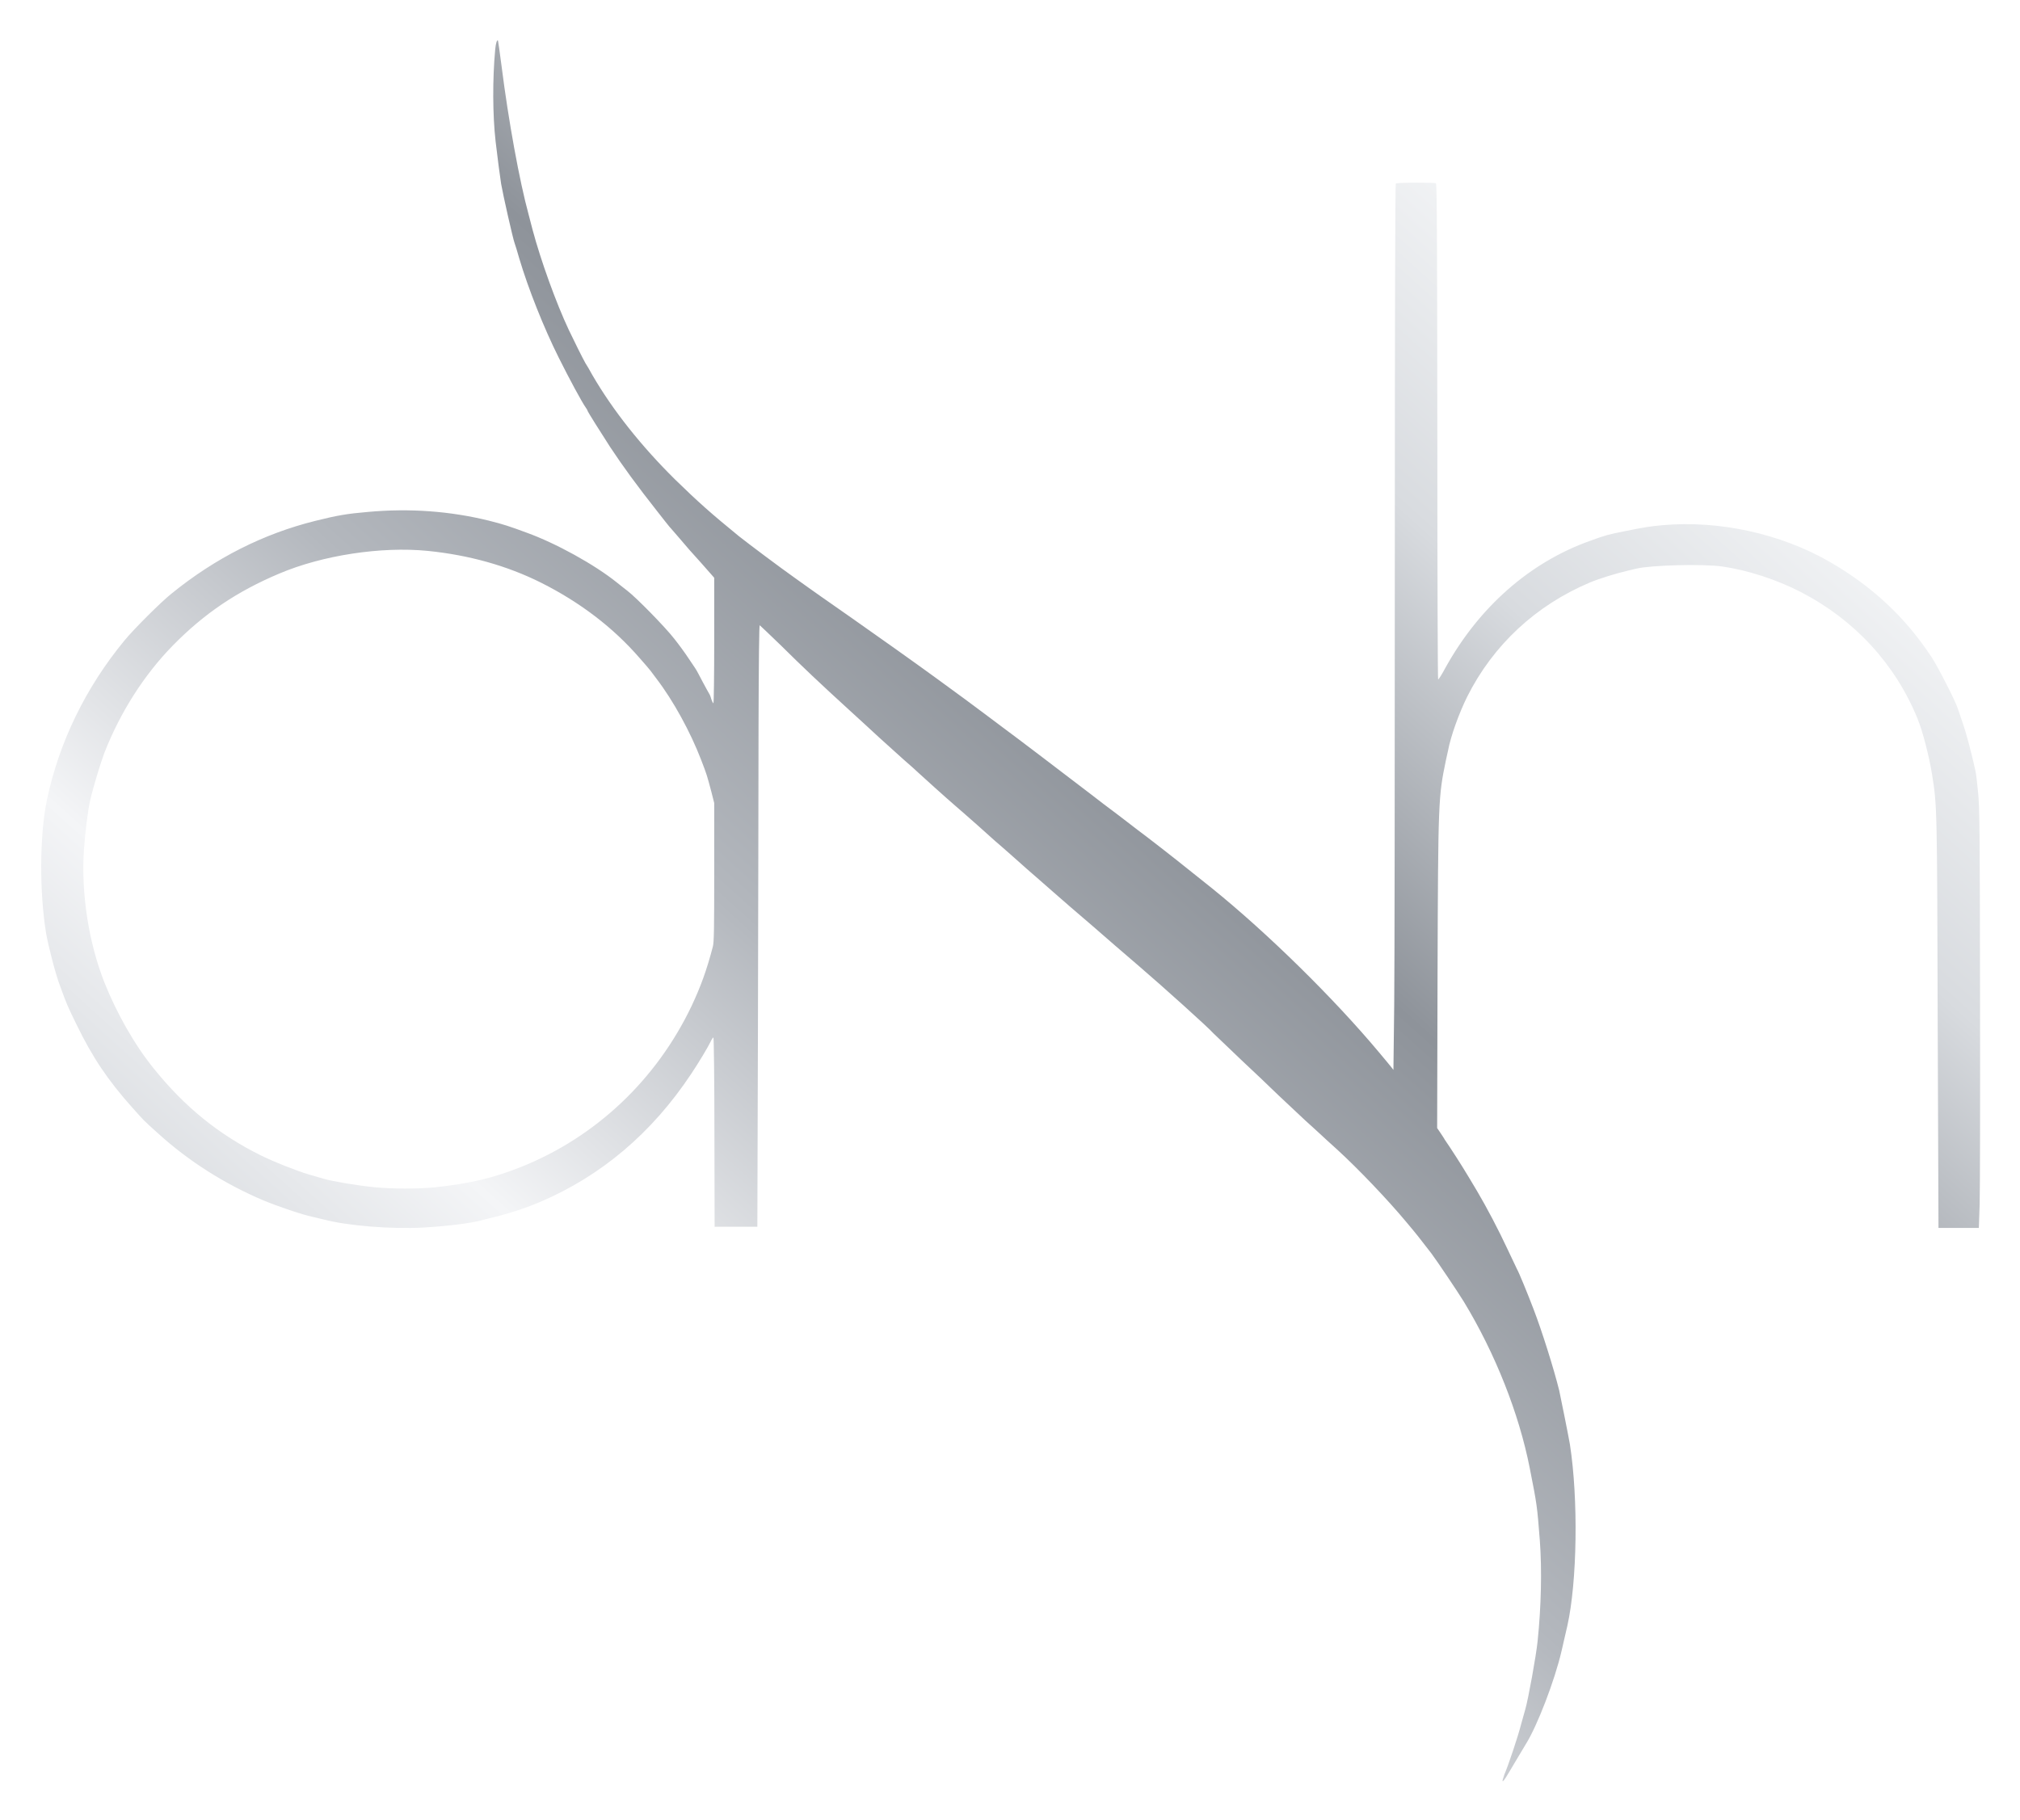
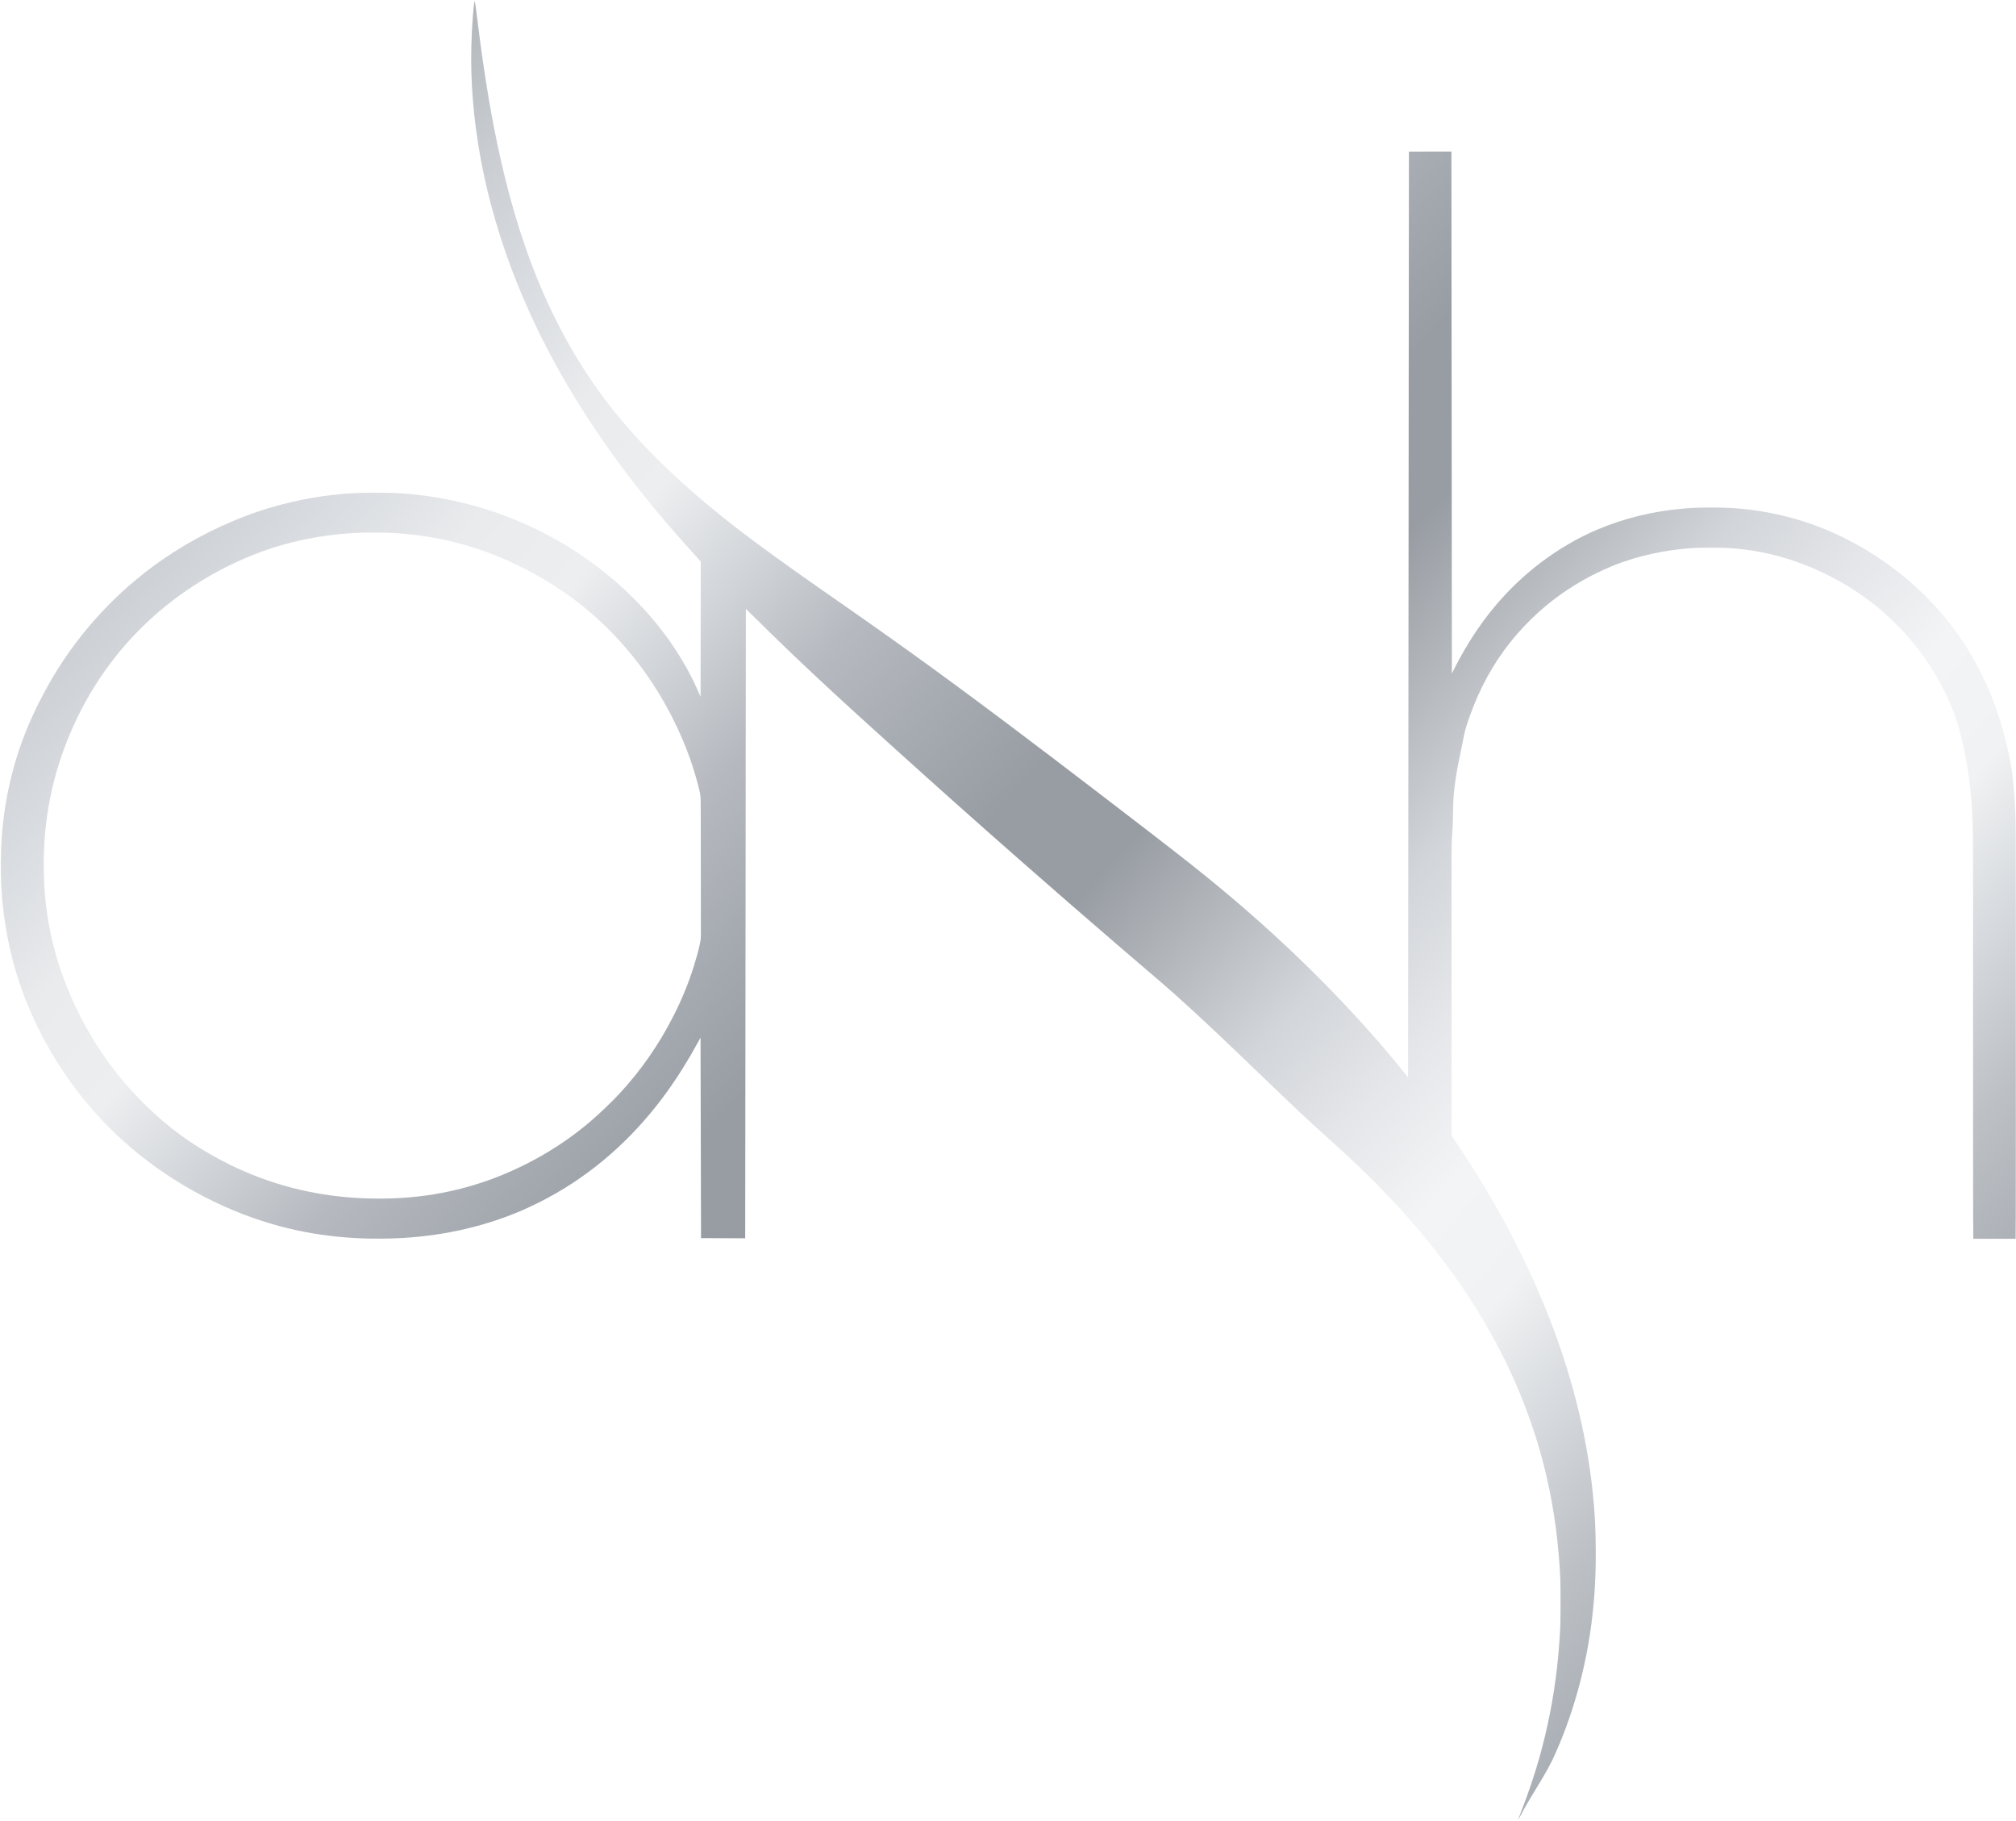
- <svg xmlns="http://www.w3.org/2000/svg" viewBox="0 0 1021 920" role="img" aria-label="Ansh Arte">
+ <svg xmlns="http://www.w3.org/2000/svg" viewBox="16 17 1651 1491" role="img" aria-label="Ansh Arte">
  <defs>
-     <linearGradient id="am-sd" x1="0" y1="1" x2="1" y2="0">
-       <stop offset="0.000" stop-color="#7D8289" />
-       <stop offset="0.143" stop-color="#C9CDD2" />
-       <stop offset="0.286" stop-color="#F4F5F7" />
-       <stop offset="0.429" stop-color="#B4B8BE" />
-       <stop offset="0.571" stop-color="#8E939A" />
-       <stop offset="0.714" stop-color="#D8DBDF" />
-       <stop offset="0.857" stop-color="#FBFCFD" />
-       <stop offset="1.000" stop-color="#868B92" />
+     <linearGradient id="dmm" gradientUnits="userSpaceOnUse" x1="17.7" y1="16.6" x2="1665.2" y2="1509.4">
+       <stop offset="0.0" stop-color="#7D8289" />
+       <stop offset="0.043" stop-color="#7F848B" />
+       <stop offset="0.086" stop-color="#989DA3" />
+       <stop offset="0.129" stop-color="#B1B6BB" />
+       <stop offset="0.172" stop-color="#CACED3" />
+       <stop offset="0.215" stop-color="#D9DCE0" />
+       <stop offset="0.258" stop-color="#E9EBED" />
+       <stop offset="0.301" stop-color="#ECEEF0" />
+       <stop offset="0.344" stop-color="#D1D4D8" />
+       <stop offset="0.387" stop-color="#B6BAC0" />
+       <stop offset="0.43" stop-color="#A6ABB1" />
+       <stop offset="0.473" stop-color="#989CA3" />
+       <stop offset="0.516" stop-color="#989DA3" />
+       <stop offset="0.559" stop-color="#B5B9BE" />
+       <stop offset="0.602" stop-color="#D2D5D9" />
+       <stop offset="0.645" stop-color="#E4E6E9" />
+       <stop offset="0.688" stop-color="#F2F4F6" />
+       <stop offset="0.73" stop-color="#F0F2F3" />
+       <stop offset="0.773" stop-color="#D6D9DD" />
+       <stop offset="0.816" stop-color="#BDC1C6" />
+       <stop offset="0.859" stop-color="#ABB0B6" />
+       <stop offset="0.902" stop-color="#9CA0A7" />
+       <stop offset="0.945" stop-color="#8C9197" />
+       <stop offset="1.0" stop-color="#868B92" />
+     </linearGradient>
+     <linearGradient id="dma" gradientUnits="userSpaceOnUse" x1="537.7" y1="487.8" x2="1509.5" y2="1368.3">
+       <stop offset="0.0" stop-color="#E3E5E8" />
+       <stop offset="0.043" stop-color="#D3D6DA" />
+       <stop offset="0.086" stop-color="#C3C6CB" />
+       <stop offset="0.129" stop-color="#B4B8BE" />
+       <stop offset="0.172" stop-color="#ABAFB5" />
+       <stop offset="0.215" stop-color="#A2A6AD" />
+       <stop offset="0.258" stop-color="#999EA5" />
+       <stop offset="0.301" stop-color="#91959C" />
+       <stop offset="0.344" stop-color="#9A9FA5" />
+       <stop offset="0.387" stop-color="#ABAFB5" />
+       <stop offset="0.43" stop-color="#BCC0C5" />
+       <stop offset="0.473" stop-color="#CDD0D5" />
+       <stop offset="0.516" stop-color="#DBDEE2" />
+       <stop offset="0.559" stop-color="#E4E6E9" />
+       <stop offset="0.602" stop-color="#EDEEF1" />
+       <stop offset="0.645" stop-color="#F5F7F8" />
+       <stop offset="0.688" stop-color="#F6F7F8" />
+       <stop offset="0.73" stop-color="#E7E8EB" />
+       <stop offset="0.773" stop-color="#D7DADE" />
+       <stop offset="0.816" stop-color="#C8CCD0" />
+       <stop offset="0.859" stop-color="#B9BDC3" />
+       <stop offset="0.902" stop-color="#B0B4BA" />
+       <stop offset="0.945" stop-color="#A6ABB1" />
+       <stop offset="0.988" stop-color="#9DA2A8" />
+       <stop offset="1.0" stop-color="#9A9FA6" />
    </linearGradient>
  </defs>
-   <path fill="url(#am-sd)" fill-rule="evenodd" d="M760.4 897.1C762.6 891.9 767.3 877.8 768.9 871.5C769.8 868.3 770.7 865.0 771.0 864.0C772.4 859.2 776.5 836.8 777.2 829.5C779.0 812.0 779.4 793.7 778.3 778.8C776.9 760.9 776.9 761.0 773.2 742.2C767.8 714.7 755.8 684.3 739.9 658.1C736.9 653.2 726.2 637.3 723.5 633.7C717.2 625.5 715.6 623.5 710.8 617.8C701.4 606.5 686.5 590.9 675.9 581.2C672.0 577.7 668.3 574.3 667.8 573.8C667.2 573.2 665.6 571.8 664.2 570.5C661.8 568.4 659.0 565.8 651.8 559.0C649.8 557.2 643.3 551.0 637.3 545.2C631.2 539.5 623.4 532.1 620.0 528.8C616.6 525.5 613.5 522.6 613.2 522.3C611.0 519.7 588.0 499.0 576.0 488.7C565.3 479.5 561.1 475.9 552.3 468.2C548.5 464.9 543.4 460.6 541.0 458.5C538.6 456.4 535.1 453.4 533.2 451.7C531.3 450.0 526.9 446.2 523.5 443.2C520.1 440.2 517.1 437.7 517.0 437.5C516.9 437.4 514.1 434.9 510.8 432.0C507.5 429.1 504.0 426.0 503.0 425.2C502.0 424.3 498.1 420.8 494.3 417.4C490.5 414.0 485.4 409.6 483.0 407.5C479.0 404.1 464.6 391.1 464.0 390.5C463.9 390.3 460.5 387.3 456.5 383.8C452.5 380.2 447.0 375.2 444.2 372.7C441.5 370.2 434.9 364.1 429.5 359.2C414.6 345.6 405.7 337.2 394.6 326.2C389.0 320.8 384.2 316.2 384.0 316.1C383.7 316.0 383.5 334.8 383.4 367.1C383.4 395.2 383.2 463.7 383.1 519.2L382.8 620.2L372.0 620.2L361.2 620.2L361.1 572.4C361.1 546.0 360.8 524.5 360.6 524.5C360.4 524.5 359.8 525.3 359.3 526.4C357.9 529.3 353.2 537.2 349.3 543.0C329.5 572.8 303.9 594.5 272.9 607.7C264.5 611.2 256.8 613.7 247.0 616.0C246.0 616.2 244.3 616.7 243.2 617.0C237.2 618.5 227.1 619.8 214.0 620.6C197.9 621.5 175.5 619.7 163.5 616.5C162.5 616.3 160.1 615.7 158.0 615.2C152.8 614.1 140.4 609.9 133.2 606.9C113.6 598.6 95.4 587.1 79.9 573.0C71.8 565.7 73.1 566.9 66.9 560.0C54.5 546.1 46.8 534.7 38.6 517.8C34.2 508.8 33.7 507.7 30.3 498.3C28.1 492.6 24.4 478.2 23.3 471.8C19.9 451.2 20.0 422.3 23.7 404.5C29.8 375.4 43.2 347.7 63.0 323.7C67.6 318.1 81.4 304.3 86.7 300.1C109.0 282.0 133.3 269.8 159.5 263.3C170.3 260.6 175.4 259.7 186.1 258.8C207.1 256.9 227.5 258.4 247.0 263.2C254.2 265.0 257.6 266.1 266.2 269.3C280.9 274.6 300.5 285.4 311.8 294.5C313.1 295.6 315.5 297.4 317.0 298.6C321.6 302.1 336.1 316.9 340.7 322.8C343.1 325.8 346.3 330.2 347.8 332.5C349.4 334.8 351.0 337.3 351.5 338.0C352.0 338.7 353.6 341.7 355.2 344.8C356.8 347.8 358.3 350.5 358.5 350.8C358.7 351.0 359.2 352.2 359.5 353.4C359.9 354.5 360.3 355.5 360.6 355.5C360.8 355.5 361.0 341.2 361.0 323.8L361.0 292.1L354.4 284.6C350.7 280.6 345.8 275.0 343.5 272.2C341.2 269.5 339.1 267.1 339.0 267.0C338.8 266.9 337.6 265.3 336.2 263.6C334.9 261.9 333.1 259.6 332.2 258.5C322.1 245.7 314.8 235.7 308.4 226.0C303.5 218.4 297.0 208.1 297.0 207.7C297.0 207.5 296.6 206.8 296.1 206.1C294.1 203.3 287.9 191.8 282.4 180.8C274.8 165.6 267.0 145.9 262.5 130.8C261.5 127.2 260.4 123.7 260.1 122.9C259.3 120.9 254.2 98.3 253.3 93.0C252.6 88.5 251.6 80.7 250.5 71.5C249.0 58.2 248.9 40.1 250.3 25.0C250.6 21.8 251.2 20.0 251.7 20.5C251.8 20.7 252.6 26.4 253.5 33.3C257.0 61.1 262.6 91.7 267.2 108.5C267.6 110.0 268.5 113.5 269.2 116.2C273.4 131.9 281.1 153.2 287.5 166.8C289.9 171.9 294.7 181.5 295.9 183.6C296.4 184.3 298.0 187.0 299.4 189.6C309.8 207.5 324.1 225.5 341.3 242.5C353.0 253.9 359.3 259.5 373.5 271.1C378.7 275.2 394.0 286.7 402.2 292.5C404.7 294.3 407.5 296.3 408.5 297.0C410.3 298.3 416.1 302.4 431.0 312.8C441.9 320.4 464.1 336.2 473.4 343.0C487.1 353.0 489.3 354.6 497.7 360.9C502.3 364.4 507.2 368.0 508.5 369.0C512.1 371.6 536.2 389.9 551.2 401.4C554.5 404.0 560.7 408.7 565.0 411.9C569.3 415.2 573.9 418.7 575.3 419.8C576.7 420.9 578.7 422.4 579.8 423.2C589.2 430.4 599.7 438.7 612.5 449.0C640.6 471.7 674.1 504.6 697.0 532.0C699.9 535.4 702.7 538.9 703.3 539.6L704.3 540.9L704.7 507.9C704.9 489.7 705.0 388.9 705.0 283.9C705.0 158.9 705.2 93.0 705.5 92.8C706.4 92.2 725.6 92.2 725.8 92.7C726.3 94.1 726.4 118.0 726.5 226.1C726.5 291.7 726.7 343.5 726.9 343.5C727.2 343.5 728.9 340.8 730.7 337.4C747.7 306.8 773.3 284.3 803.5 273.5C811.7 270.5 813.0 270.2 821.0 268.6C830.9 266.6 833.8 266.1 840.5 265.5C869.0 263.0 899.9 269.8 924.4 283.8C946.3 296.4 962.9 311.9 976.3 332.2C979.7 337.4 988.5 354.7 989.6 358.3C990.1 359.7 991.2 363.1 992.2 366.0C993.8 370.5 996.6 381.1 998.5 389.8C998.8 391.1 999.4 396.0 999.8 400.5C1000.6 407.8 1000.7 420.1 1000.8 503.0C1000.9 554.8 1000.8 602.5 1000.6 609.0L1000.2 620.8L990.0 620.8L979.8 620.8L979.4 517.5C979.1 406.7 979.1 407.6 976.5 391.2C975.0 382.1 971.8 369.6 969.2 363.3C957.9 335.6 937.3 313.3 910.2 299.3C898.0 293.0 883.2 288.2 870.5 286.4C860.7 285.0 834.4 285.7 827.0 287.5C826.0 287.7 824.1 288.2 822.8 288.5C816.4 290.0 808.1 292.6 803.6 294.5C776.3 306.0 754.7 326.1 741.6 352.2C737.5 360.5 733.3 372.0 731.9 379.5C731.7 380.2 731.3 382.4 730.8 384.5C727.0 402.9 726.9 404.5 726.6 492.8L726.4 570.3L728.1 572.8C729.0 574.2 730.0 575.6 730.2 576.1C730.5 576.5 731.6 578.2 732.7 579.8C737.8 587.6 740.2 591.4 746.6 602.2C751.5 610.5 757.4 621.7 762.1 631.8C764.3 636.4 766.4 640.8 766.7 641.5C767.7 643.2 772.1 653.9 775.1 661.8C779.2 672.4 785.4 692.0 788.1 703.0C788.8 706.1 792.9 726.6 793.5 730.2C797.8 757.9 797.2 799.6 792.2 822.0C790.9 827.8 790.5 829.2 789.3 834.6C785.9 849.4 777.0 872.6 771.2 881.8C770.4 883.1 768.0 887.1 766.0 890.5C760.9 899.1 760.1 900.5 759.5 900.5C759.3 900.5 759.7 899.0 760.4 897.1ZM219.5 600.3C237.4 598.4 248.9 595.7 263.3 590.0C301.1 574.9 331.8 545.9 349.6 508.5C354.2 498.7 357.2 490.5 360.3 478.6C360.9 476.5 361.0 469.3 361.0 441.0L361.0 406.0L359.5 400.1C357.4 392.2 357.3 391.7 354.4 384.2C349.0 370.1 340.3 354.2 331.8 343.1C330.7 341.6 329.3 339.8 328.8 339.1C328.2 338.3 325.8 335.5 323.4 332.8C310.0 317.3 293.2 304.5 273.5 294.6C256.3 286.0 237.0 280.6 216.1 278.5C192.7 276.2 163.0 280.7 141.1 290.0C119.8 299.0 103.3 310.1 87.4 326.3C72.8 341.2 60.8 360.1 52.8 380.5C50.9 385.5 47.2 397.6 45.6 404.5C44.5 409.0 43.0 421.0 42.4 429.9C41.0 451.7 44.8 476.4 52.7 496.5C59.0 512.4 68.2 528.5 77.8 540.3C93.3 559.6 110.6 573.6 131.8 584.1C138.2 587.3 149.8 591.9 156.2 593.8C158.7 594.5 162.1 595.5 163.8 596.0C167.8 597.2 180.9 599.4 189.1 600.2C198.0 601.1 211.3 601.1 219.5 600.3Z" />
+   <path fill="url(#dmm)" d="M 589.89 476.86 L 589.72 587.60 C 575.98 554.66 555.10 525.99 529.25 501.51 C 504.01 477.61 475.41 458.94 443.56 445.06 C 411.83 431.23 377.15 422.90 342.59 420.89 C 335.96 420.5 329.30 420.44 322.66 420.46 C 316.71 420.48 310.76 420.56 304.82 420.89 C 282.64 422.15 260.54 426.01 239.21 432.17 C 211.13 440.28 182.53 453.55 157.94 469.33 C 147.08 476.30 136.68 483.94 126.79 492.22 C 100.46 514.23 77.82 540.70 60.11 570.10 C 55.34 578.01 51.04 586.06 46.92 594.32 C 33.21 621.76 24.22 650.57 19.78 680.93 C 17.63 695.58 16.71 710.35 16.71 725.16 C 16.71 731.85 16.82 738.56 17.21 745.24 C 17.95 757.95 19.62 771.24 22.00 783.75 C 24.59 797.41 28.13 810.86 32.65 824.00 C 36.18 834.26 40.34 844.28 44.97 854.09 C 61.02 888.12 83.11 919.14 110.32 945.17 C 144.10 977.48 186.87 1002.80 231.37 1017.07 C 267.52 1028.66 304.07 1032.64 341.90 1030.94 C 375.19 1029.45 408.33 1022.62 439.19 1009.98 C 445.25 1007.50 451.18 1004.74 457.05 1001.82 C 495.01 982.90 527.30 955.75 553.57 922.54 C 563.87 909.52 573.10 895.69 581.47 881.37 C 584.31 876.51 586.96 871.56 589.70 866.64 L 590.12 1030.88 L 626.28 1031.00 L 626.82 515.60 C 634.25 522.75 641.50 530.05 648.87 537.23 C 659.67 547.78 670.59 558.19 681.60 568.51 C 704.17 589.67 727.10 610.44 750.07 631.17 C 784.27 662.05 818.68 692.70 853.31 723.10 C 878.59 745.29 903.96 767.37 929.45 789.30 L 954.72 810.98 C 962.51 817.63 970.33 824.26 977.97 831.08 C 1000.10 850.83 1021.37 871.21 1042.74 891.76 C 1058.82 907.20 1074.85 922.69 1091.24 937.80 C 1100.83 946.63 1110.65 955.23 1120.21 964.11 C 1130.74 973.91 1140.98 984.04 1150.96 994.41 C 1170.65 1014.85 1188.94 1036.66 1205.57 1059.66 C 1209.47 1065.05 1213.21 1070.55 1216.89 1076.08 C 1243.25 1115.73 1263.77 1158.65 1276.94 1204.44 C 1285.02 1232.55 1290.11 1261.47 1292.56 1290.61 C 1293.08 1296.93 1293.55 1303.27 1293.79 1309.61 C 1294.05 1316.25 1294 1322.91 1293.98 1329.55 C 1293.98 1335.79 1294.02 1342.05 1293.81 1348.28 C 1293.69 1351.38 1293.5 1354.48 1293.31 1357.57 C 1292.62 1368.78 1291.54 1380.00 1290.07 1391.14 C 1286.72 1416.41 1281.32 1441.57 1273.82 1465.93 C 1271.32 1474.04 1268.63 1482.11 1265.69 1490.08 C 1263.54 1495.92 1261.17 1501.67 1259.12 1507.54 C 1261.05 1504.03 1262.91 1500.48 1264.89 1496.99 C 1266.96 1493.34 1269.13 1489.75 1271.29 1486.16 C 1276.71 1477.17 1282.36 1468.30 1286.99 1458.88 C 1289.31 1454.17 1291.36 1449.34 1293.38 1444.49 C 1300.87 1426.43 1306.83 1407.78 1311.47 1388.80 C 1316.86 1366.75 1320.26 1343.78 1321.83 1321.14 C 1322.61 1309.96 1322.89 1298.95 1322.87 1287.73 C 1322.85 1278.14 1322.62 1268.55 1322.02 1258.96 C 1315.61 1156.64 1276.13 1058.74 1221.76 972.75 C 1216.29 964.08 1210.58 955.58 1204.80 947.12 C 1204.78 880.00 1204.71 812.88 1204.74 745.76 L 1204.77 722.22 C 1204.78 717.32 1204.76 712.42 1204.88 707.53 C 1204.96 704.73 1205.18 701.94 1205.35 699.15 C 1205.54 696.06 1205.69 692.96 1205.81 689.86 C 1206.09 682.37 1205.88 674.86 1206.58 667.40 C 1207.23 660.56 1208.30 652.92 1209.51 646.16 C 1210.25 642.14 1211.10 638.12 1211.93 634.10 L 1213.98 624.12 C 1214.67 620.64 1215.31 617.15 1216.28 613.74 C 1217.38 609.83 1218.72 606.01 1220.10 602.21 C 1224.02 591.45 1228.67 580.98 1234.19 570.94 C 1245.03 551.20 1259.24 533.43 1275.95 518.36 C 1293.64 502.41 1314.11 489.70 1336.10 480.62 C 1356.58 472.16 1380.75 467.05 1402.84 465.77 C 1407.23 465.52 1411.63 465.50 1416.03 465.49 C 1421.07 465.48 1426.13 465.47 1431.17 465.75 C 1447.85 466.66 1464.80 469.83 1480.73 474.84 C 1484.46 476.01 1488.13 477.33 1491.77 478.71 C 1508.71 485.06 1524.90 493.47 1539.75 503.78 C 1566.42 522.29 1589.08 547.23 1604.62 575.75 C 1609.96 585.56 1614.60 595.84 1618.17 606.43 C 1619.38 610.03 1620.38 613.69 1621.35 617.37 C 1623.47 625.39 1625.21 633.50 1626.60 641.69 C 1628.79 654.60 1630.28 667.62 1631.05 680.69 C 1631.76 692.53 1631.75 704.37 1631.78 716.21 L 1631.82 756.10 L 1631.84 931.97 L 1631.88 991.5 C 1631.89 1004.79 1631.87 1018.10 1632.03 1031.41 L 1666.69 1031.41 C 1666.83 1018.22 1666.82 1005.04 1666.83 991.85 L 1666.87 933.38 L 1666.86 767.55 C 1666.85 748.06 1666.85 728.57 1666.79 709.08 C 1666.76 700.34 1666.80 691.58 1666.52 682.84 C 1666.35 677.75 1665.96 672.66 1665.58 667.58 C 1665.04 660.55 1664.40 653.23 1663.36 646.26 C 1662.76 642.31 1661.92 638.39 1661.08 634.49 C 1659.59 627.60 1657.94 620.75 1655.98 613.98 C 1654.42 608.56 1652.80 603.14 1650.94 597.81 C 1646.40 584.75 1640.66 572.07 1634.04 559.92 C 1626.99 547.00 1618.71 534.67 1609.37 523.29 C 1582.56 490.60 1546.21 464.29 1506.85 448.88 C 1485.72 440.60 1462.19 435.24 1439.58 433.40 C 1431.71 432.75 1423.80 432.57 1415.91 432.60 C 1408.57 432.63 1401.22 432.89 1393.89 433.53 C 1369.85 435.63 1346.09 441.32 1323.88 450.81 C 1320.11 452.41 1316.38 454.09 1312.71 455.94 C 1280.16 472.31 1252.69 495.95 1231.05 525.21 C 1223.41 535.55 1216.62 546.48 1210.53 557.79 C 1208.62 561.33 1206.84 564.95 1205.02 568.55 L 1204.63 141.12 L 1169.84 141.14 L 1169.13 899.17 C 1165.07 894.23 1161.10 889.20 1157.01 884.28 C 1149.71 875.53 1142.22 866.94 1134.62 858.46 C 1107.06 827.72 1077.64 798.65 1046.80 771.23 C 1032.58 758.57 1018.03 746.26 1003.23 734.28 C 988.27 722.19 973.05 710.41 957.82 698.67 L 917.5 667.71 C 865.08 627.58 812.5 587.63 758.85 549.16 C 742.96 537.77 727.00 526.50 710.98 515.31 C 690.81 501.23 670.59 487.26 650.69 472.82 C 638.80 464.19 626.96 455.46 615.40 446.41 C 575.05 414.83 535.98 378.58 506.05 336.82 C 459.31 271.62 435.25 197.72 420.22 119.67 C 417.38 104.94 414.92 90.16 412.69 75.33 C 411.67 68.56 410.66 61.79 409.75 55.00 C 408.77 47.57 407.78 40.14 406.87 32.69 L 406.05 26.00 C 405.68 22.97 405.42 20.67 404.60 17.69 C 403.92 22.01 403.58 26.39 403.23 30.75 C 402.64 38.28 402.27 45.80 402.05 53.35 C 401.16 84.29 403.90 115.42 409.45 145.85 C 413.76 169.51 419.82 192.82 427.34 215.65 C 446.94 275.08 476.07 329.78 511.89 380.97 C 527.95 403.91 545.48 426.12 563.71 447.36 C 572.28 457.34 581.08 467.10 589.89 476.86 Z M 339.47 453.56 C 374.54 455.70 407.37 464.21 439.04 479.42 C 461.03 489.98 481.71 503.22 500.20 519.17 C 505.77 523.96 511.10 529.03 516.25 534.26 C 537.37 555.74 554.29 579.91 567.71 606.85 C 575.55 622.60 582.02 639.04 586.65 656.02 C 587.58 659.43 588.53 662.87 589.23 666.34 C 590.01 670.25 589.83 674.31 589.85 678.28 C 589.88 682.02 589.89 685.77 589.89 689.52 C 589.92 703.51 589.93 717.50 589.94 731.50 C 589.95 743.80 589.96 756.09 589.97 768.39 C 589.98 771.83 589.98 775.28 589.98 778.73 C 589.98 781.17 590.06 783.63 589.83 786.05 C 589.69 787.45 589.42 788.81 589.12 790.18 C 587.73 796.41 586.00 802.59 584.07 808.69 C 579.57 822.92 573.96 836.37 567.16 849.66 C 555.56 872.37 540.90 893.63 523.51 912.33 C 519.82 916.32 515.94 920.16 512.01 923.92 C 507.83 927.93 503.57 931.88 499.15 935.64 C 475.67 955.57 448.65 971.20 419.85 982.09 C 416.25 983.46 412.61 984.68 408.94 985.87 C 375.87 996.63 342.23 1000.03 307.58 997.92 C 271.72 995.75 237 986.78 204.71 970.98 C 182.12 959.93 160.94 945.96 142.43 928.91 C 132.56 919.81 123.20 910.08 114.69 899.69 C 90.95 870.75 72.13 835.09 61.85 799.09 C 56.62 780.76 53.42 761.76 52.30 742.73 C 51.98 737.34 51.87 731.94 51.86 726.55 C 51.84 721.60 51.86 716.65 52.08 711.71 C 53.64 677.92 61.17 645.57 74.76 614.60 C 77.73 607.83 80.94 601.14 84.43 594.64 C 98.21 568.97 116.05 545.62 137.35 525.75 C 163.28 501.55 194.04 482.51 227.19 469.89 C 251.73 460.53 277.71 455.28 303.89 453.63 C 306.74 453.45 309.58 453.26 312.42 453.18 C 316.07 453.06 319.72 453.10 323.37 453.12 C 328.74 453.14 334.11 453.24 339.47 453.56 Z M 339.47 453.56" />
</svg>
